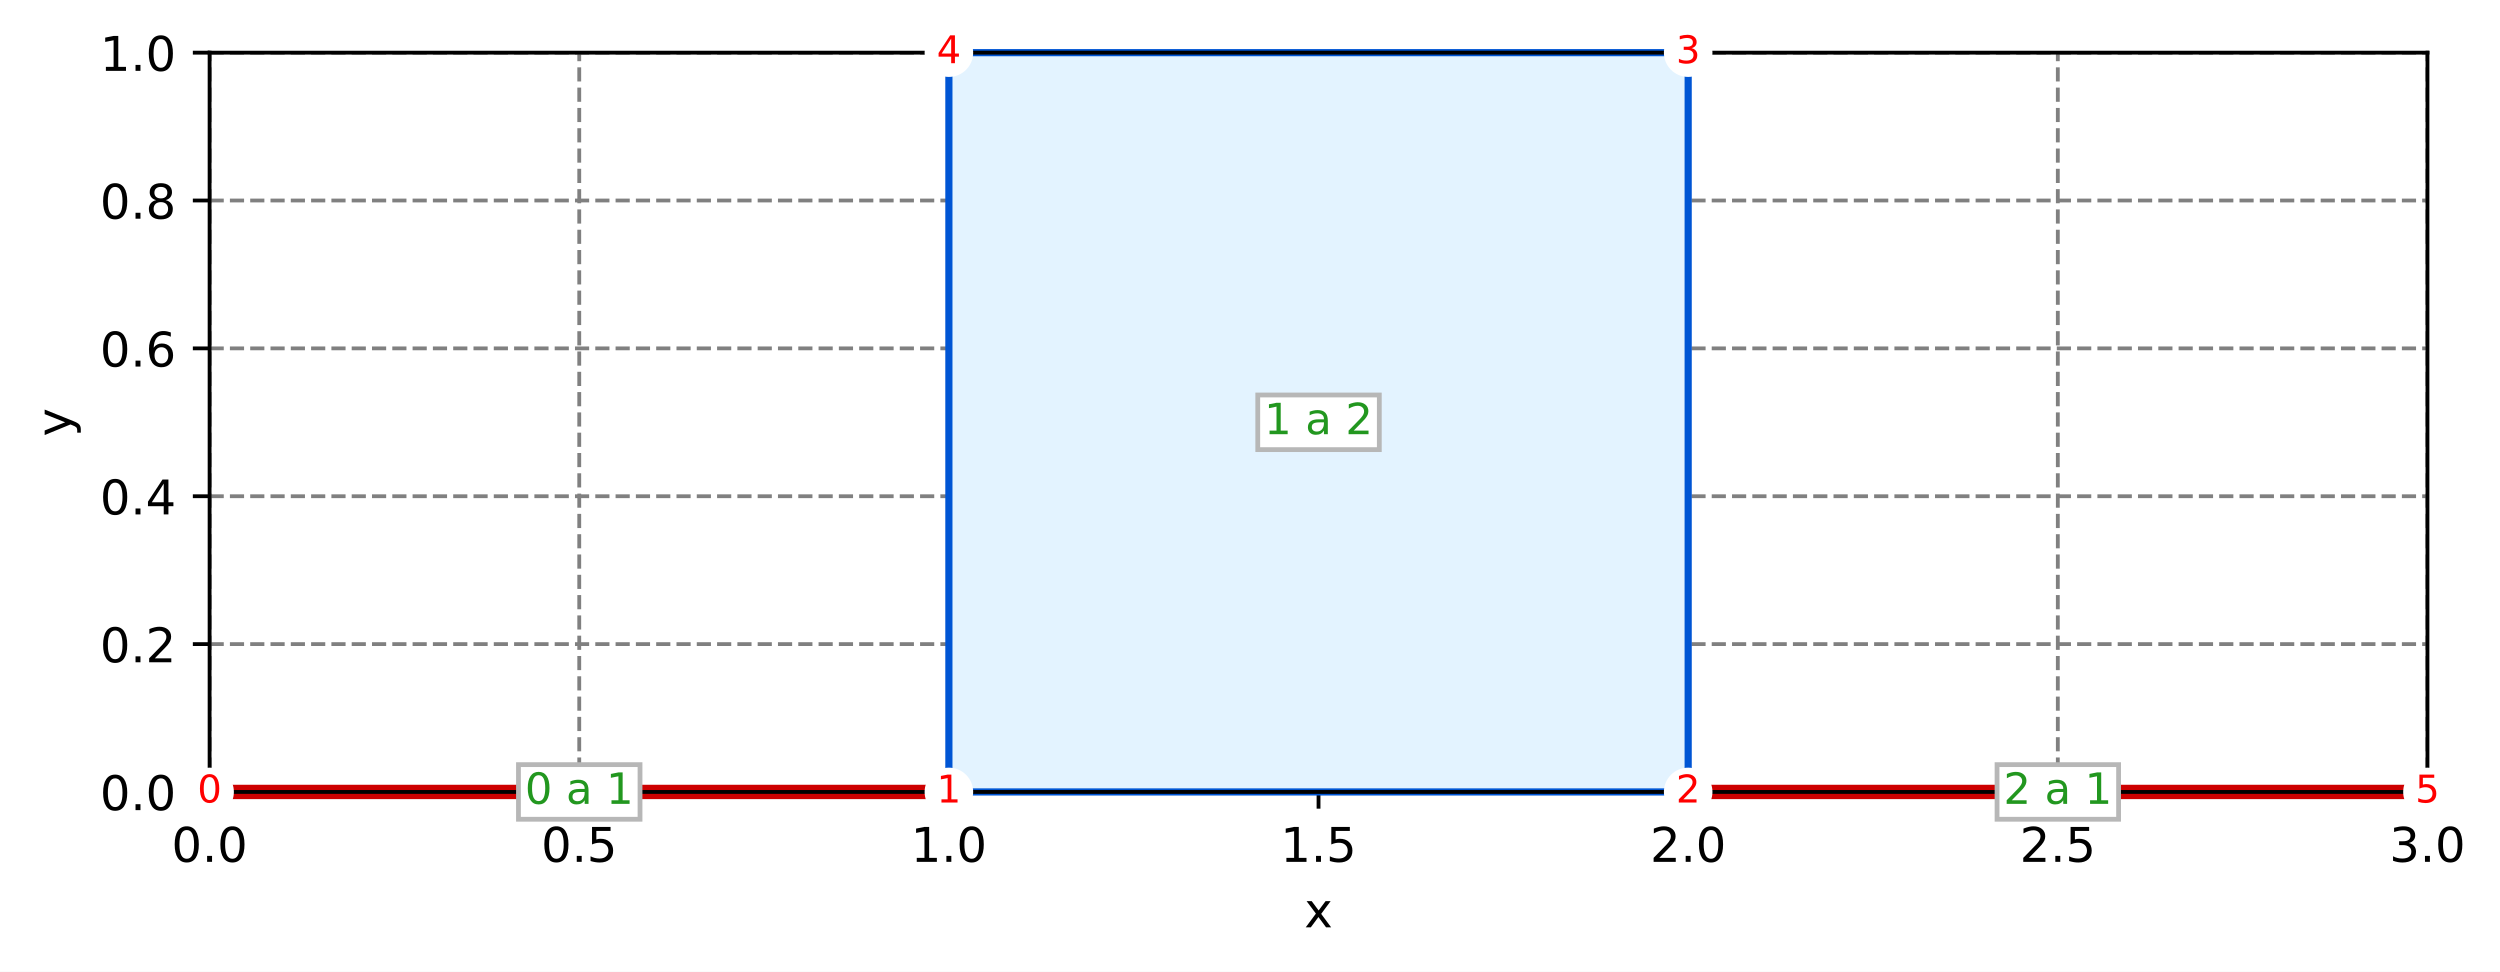
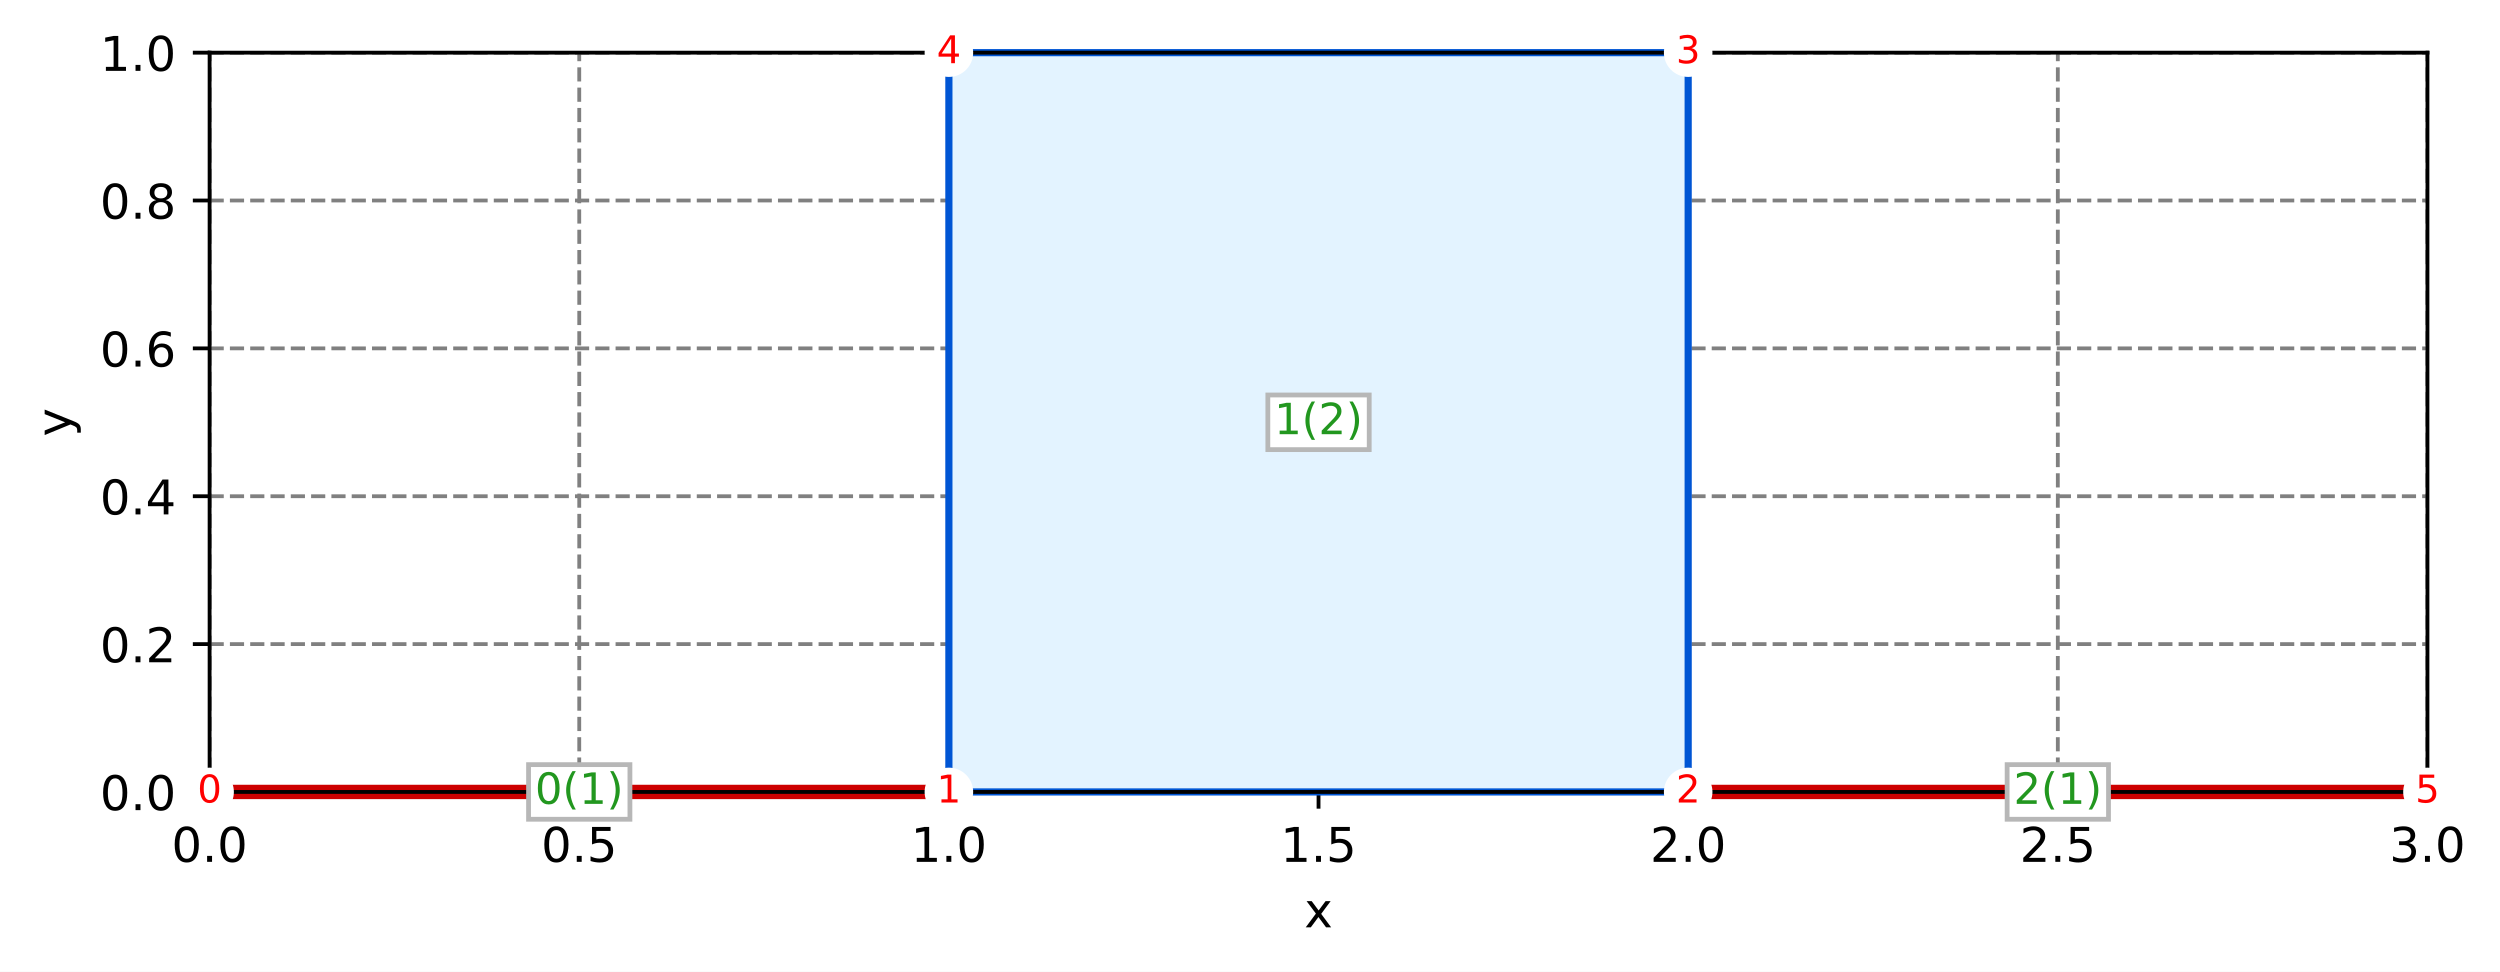
<svg xmlns="http://www.w3.org/2000/svg" xmlns:xlink="http://www.w3.org/1999/xlink" width="522.196pt" height="202.976pt" viewBox="0 0 522.196 202.976" version="1.1">
  <defs>
    <style type="text/css">*{stroke-linejoin: round; stroke-linecap: butt}</style>
  </defs>
  <g id="figure_1">
    <g id="patch_1">
      <path d="M 0 202.976  L 522.196 202.976  L 522.196 0  L 0 0  z " style="fill: #ffffff" />
    </g>
    <g id="axes_1">
      <g id="patch_2">
        <path d="M 43.781 165.42  L 507.044 165.42  L 507.044 10.999  L 43.781 10.999  z " style="fill: #ffffff" />
      </g>
      <g id="matplotlib.axis_1">
        <g id="xtick_1">
          <g id="line2d_1">
-             <path d="M 43.781 165.42  L 43.781 10.999  " clip-path="url(#p43cf370071)" style="fill: none; stroke-dasharray: 2.96,1.28; stroke-dashoffset: 0; stroke: #808080; stroke-width: 0.8" />
+             <path d="M 43.781 165.42  L 43.781 10.999  " clip-path="url(#p1c051e6058)" style="fill: none; stroke-dasharray: 2.96,1.28; stroke-dashoffset: 0; stroke: #808080; stroke-width: 0.8" />
          </g>
          <g id="line2d_2">
            <defs>
-               <path id="mc6563a7940" d="M 0 0  L 0 3.5  " style="stroke: #000000; stroke-width: 0.8" />
+               <path id="m9970c535f1" d="M 0 0  L 0 3.5  " style="stroke: #000000; stroke-width: 0.8" />
            </defs>
            <g>
-               <use xlink:href="#mc6563a7940" x="43.781" y="165.42" style="stroke: #000000; stroke-width: 0.8" />
+               <use xlink:href="#m9970c535f1" x="43.781" y="165.42" style="stroke: #000000; stroke-width: 0.8" />
            </g>
          </g>
          <g id="text_1">
            <g transform="translate(35.82969 180.0186)scale(0.1 -0.1)">
              <defs>
                <path id="DejaVuSans-30" d="M 2034 4250  Q 1547 4250 1301 3770  Q 1056 3291 1056 2328  Q 1056 1369 1301 889  Q 1547 409 2034 409  Q 2525 409 2770 889  Q 3016 1369 3016 2328  Q 3016 3291 2770 3770  Q 2525 4250 2034 4250  z M 2034 4750  Q 2819 4750 3233 4129  Q 3647 3509 3647 2328  Q 3647 1150 3233 529  Q 2819 -91 2034 -91  Q 1250 -91 836 529  Q 422 1150 422 2328  Q 422 3509 836 4129  Q 1250 4750 2034 4750  z " transform="scale(0.015625)" />
                <path id="DejaVuSans-2e" d="M 684 794  L 1344 794  L 1344 0  L 684 0  L 684 794  z " transform="scale(0.015625)" />
              </defs>
              <use xlink:href="#DejaVuSans-30" />
              <use xlink:href="#DejaVuSans-2e" x="63.623" />
              <use xlink:href="#DejaVuSans-30" x="95.41" />
            </g>
          </g>
        </g>
        <g id="xtick_2">
          <g id="line2d_3">
-             <path d="M 120.992 165.42  L 120.992 10.999  " clip-path="url(#p43cf370071)" style="fill: none; stroke-dasharray: 2.96,1.28; stroke-dashoffset: 0; stroke: #808080; stroke-width: 0.8" />
+             <path d="M 120.992 165.42  L 120.992 10.999  " clip-path="url(#p1c051e6058)" style="fill: none; stroke-dasharray: 2.96,1.28; stroke-dashoffset: 0; stroke: #808080; stroke-width: 0.8" />
          </g>
          <g id="line2d_4">
            <g>
-               <use xlink:href="#mc6563a7940" x="120.992" y="165.42" style="stroke: #000000; stroke-width: 0.8" />
+               <use xlink:href="#m9970c535f1" x="120.992" y="165.42" style="stroke: #000000; stroke-width: 0.8" />
            </g>
          </g>
          <g id="text_2">
            <g transform="translate(113.0401 180.0186)scale(0.1 -0.1)">
              <defs>
                <path id="DejaVuSans-35" d="M 691 4666  L 3169 4666  L 3169 4134  L 1269 4134  L 1269 2991  Q 1406 3038 1543 3061  Q 1681 3084 1819 3084  Q 2600 3084 3056 2656  Q 3513 2228 3513 1497  Q 3513 744 3044 326  Q 2575 -91 1722 -91  Q 1428 -91 1123 -41  Q 819 9 494 109  L 494 744  Q 775 591 1075 516  Q 1375 441 1709 441  Q 2250 441 2565 725  Q 2881 1009 2881 1497  Q 2881 1984 2565 2268  Q 2250 2553 1709 2553  Q 1456 2553 1204 2497  Q 953 2441 691 2322  L 691 4666  z " transform="scale(0.015625)" />
              </defs>
              <use xlink:href="#DejaVuSans-30" />
              <use xlink:href="#DejaVuSans-2e" x="63.623" />
              <use xlink:href="#DejaVuSans-35" x="95.41" />
            </g>
          </g>
        </g>
        <g id="xtick_3">
          <g id="line2d_5">
-             <path d="M 198.202 165.42  L 198.202 10.999  " clip-path="url(#p43cf370071)" style="fill: none; stroke-dasharray: 2.96,1.28; stroke-dashoffset: 0; stroke: #808080; stroke-width: 0.8" />
+             <path d="M 198.202 165.42  L 198.202 10.999  " clip-path="url(#p1c051e6058)" style="fill: none; stroke-dasharray: 2.96,1.28; stroke-dashoffset: 0; stroke: #808080; stroke-width: 0.8" />
          </g>
          <g id="line2d_6">
            <g>
-               <use xlink:href="#mc6563a7940" x="198.202" y="165.42" style="stroke: #000000; stroke-width: 0.8" />
+               <use xlink:href="#m9970c535f1" x="198.202" y="165.42" style="stroke: #000000; stroke-width: 0.8" />
            </g>
          </g>
          <g id="text_3">
            <g transform="translate(190.2506 180.0186)scale(0.1 -0.1)">
              <defs>
                <path id="DejaVuSans-31" d="M 794 531  L 1825 531  L 1825 4091  L 703 3866  L 703 4441  L 1819 4666  L 2450 4666  L 2450 531  L 3481 531  L 3481 0  L 794 0  L 794 531  z " transform="scale(0.015625)" />
              </defs>
              <use xlink:href="#DejaVuSans-31" />
              <use xlink:href="#DejaVuSans-2e" x="63.623" />
              <use xlink:href="#DejaVuSans-30" x="95.41" />
            </g>
          </g>
        </g>
        <g id="xtick_4">
          <g id="line2d_7">
-             <path d="M 275.413 165.42  L 275.413 10.999  " clip-path="url(#p43cf370071)" style="fill: none; stroke-dasharray: 2.96,1.28; stroke-dashoffset: 0; stroke: #808080; stroke-width: 0.8" />
+             <path d="M 275.413 165.42  L 275.413 10.999  " clip-path="url(#p1c051e6058)" style="fill: none; stroke-dasharray: 2.96,1.28; stroke-dashoffset: 0; stroke: #808080; stroke-width: 0.8" />
          </g>
          <g id="line2d_8">
            <g>
-               <use xlink:href="#mc6563a7940" x="275.413" y="165.42" style="stroke: #000000; stroke-width: 0.8" />
+               <use xlink:href="#m9970c535f1" x="275.413" y="165.42" style="stroke: #000000; stroke-width: 0.8" />
            </g>
          </g>
          <g id="text_4">
            <g transform="translate(267.4611 180.0186)scale(0.1 -0.1)">
              <use xlink:href="#DejaVuSans-31" />
              <use xlink:href="#DejaVuSans-2e" x="63.623" />
              <use xlink:href="#DejaVuSans-35" x="95.41" />
            </g>
          </g>
        </g>
        <g id="xtick_5">
          <g id="line2d_9">
-             <path d="M 352.623 165.42  L 352.623 10.999  " clip-path="url(#p43cf370071)" style="fill: none; stroke-dasharray: 2.96,1.28; stroke-dashoffset: 0; stroke: #808080; stroke-width: 0.8" />
+             <path d="M 352.623 165.42  L 352.623 10.999  " clip-path="url(#p1c051e6058)" style="fill: none; stroke-dasharray: 2.96,1.28; stroke-dashoffset: 0; stroke: #808080; stroke-width: 0.8" />
          </g>
          <g id="line2d_10">
            <g>
-               <use xlink:href="#mc6563a7940" x="352.623" y="165.42" style="stroke: #000000; stroke-width: 0.8" />
+               <use xlink:href="#m9970c535f1" x="352.623" y="165.42" style="stroke: #000000; stroke-width: 0.8" />
            </g>
          </g>
          <g id="text_5">
            <g transform="translate(344.6715 180.0186)scale(0.1 -0.1)">
              <defs>
                <path id="DejaVuSans-32" d="M 1228 531  L 3431 531  L 3431 0  L 469 0  L 469 531  Q 828 903 1448 1529  Q 2069 2156 2228 2338  Q 2531 2678 2651 2914  Q 2772 3150 2772 3378  Q 2772 3750 2511 3984  Q 2250 4219 1831 4219  Q 1534 4219 1204 4116  Q 875 4013 500 3803  L 500 4441  Q 881 4594 1212 4672  Q 1544 4750 1819 4750  Q 2544 4750 2975 4387  Q 3406 4025 3406 3419  Q 3406 3131 3298 2873  Q 3191 2616 2906 2266  Q 2828 2175 2409 1742  Q 1991 1309 1228 531  z " transform="scale(0.015625)" />
              </defs>
              <use xlink:href="#DejaVuSans-32" />
              <use xlink:href="#DejaVuSans-2e" x="63.623" />
              <use xlink:href="#DejaVuSans-30" x="95.41" />
            </g>
          </g>
        </g>
        <g id="xtick_6">
          <g id="line2d_11">
-             <path d="M 429.834 165.42  L 429.834 10.999  " clip-path="url(#p43cf370071)" style="fill: none; stroke-dasharray: 2.96,1.28; stroke-dashoffset: 0; stroke: #808080; stroke-width: 0.8" />
+             <path d="M 429.834 165.42  L 429.834 10.999  " clip-path="url(#p1c051e6058)" style="fill: none; stroke-dasharray: 2.96,1.28; stroke-dashoffset: 0; stroke: #808080; stroke-width: 0.8" />
          </g>
          <g id="line2d_12">
            <g>
-               <use xlink:href="#mc6563a7940" x="429.834" y="165.42" style="stroke: #000000; stroke-width: 0.8" />
+               <use xlink:href="#m9970c535f1" x="429.834" y="165.42" style="stroke: #000000; stroke-width: 0.8" />
            </g>
          </g>
          <g id="text_6">
            <g transform="translate(421.882 180.0186)scale(0.1 -0.1)">
              <use xlink:href="#DejaVuSans-32" />
              <use xlink:href="#DejaVuSans-2e" x="63.623" />
              <use xlink:href="#DejaVuSans-35" x="95.41" />
            </g>
          </g>
        </g>
        <g id="xtick_7">
          <g id="line2d_13">
-             <path d="M 507.044 165.42  L 507.044 10.999  " clip-path="url(#p43cf370071)" style="fill: none; stroke-dasharray: 2.96,1.28; stroke-dashoffset: 0; stroke: #808080; stroke-width: 0.8" />
+             <path d="M 507.044 165.42  L 507.044 10.999  " clip-path="url(#p1c051e6058)" style="fill: none; stroke-dasharray: 2.96,1.28; stroke-dashoffset: 0; stroke: #808080; stroke-width: 0.8" />
          </g>
          <g id="line2d_14">
            <g>
-               <use xlink:href="#mc6563a7940" x="507.044" y="165.42" style="stroke: #000000; stroke-width: 0.8" />
+               <use xlink:href="#m9970c535f1" x="507.044" y="165.42" style="stroke: #000000; stroke-width: 0.8" />
            </g>
          </g>
          <g id="text_7">
            <g transform="translate(499.0925 180.0186)scale(0.1 -0.1)">
              <defs>
                <path id="DejaVuSans-33" d="M 2597 2516  Q 3050 2419 3304 2112  Q 3559 1806 3559 1356  Q 3559 666 3084 287  Q 2609 -91 1734 -91  Q 1441 -91 1130 -33  Q 819 25 488 141  L 488 750  Q 750 597 1062 519  Q 1375 441 1716 441  Q 2309 441 2620 675  Q 2931 909 2931 1356  Q 2931 1769 2642 2001  Q 2353 2234 1838 2234  L 1294 2234  L 1294 2753  L 1863 2753  Q 2328 2753 2575 2939  Q 2822 3125 2822 3475  Q 2822 3834 2567 4026  Q 2313 4219 1838 4219  Q 1578 4219 1281 4162  Q 984 4106 628 3988  L 628 4550  Q 988 4650 1302 4700  Q 1616 4750 1894 4750  Q 2613 4750 3031 4423  Q 3450 4097 3450 3541  Q 3450 3153 3228 2886  Q 3006 2619 2597 2516  z " transform="scale(0.015625)" />
              </defs>
              <use xlink:href="#DejaVuSans-33" />
              <use xlink:href="#DejaVuSans-2e" x="63.623" />
              <use xlink:href="#DejaVuSans-30" x="95.41" />
            </g>
          </g>
        </g>
        <g id="text_8">
          <g transform="translate(272.4533 193.6967)scale(0.1 -0.1)">
            <defs>
              <path id="DejaVuSans-78" d="M 3513 3500  L 2247 1797  L 3578 0  L 2900 0  L 1881 1375  L 863 0  L 184 0  L 1544 1831  L 300 3500  L 978 3500  L 1906 2253  L 2834 3500  L 3513 3500  z " transform="scale(0.015625)" />
            </defs>
            <use xlink:href="#DejaVuSans-78" />
          </g>
        </g>
      </g>
      <g id="matplotlib.axis_2">
        <g id="ytick_1">
          <g id="line2d_15">
-             <path d="M 43.781 165.42  L 507.044 165.42  " clip-path="url(#p43cf370071)" style="fill: none; stroke-dasharray: 2.96,1.28; stroke-dashoffset: 0; stroke: #808080; stroke-width: 0.8" />
+             <path d="M 43.781 165.42  L 507.044 165.42  " clip-path="url(#p1c051e6058)" style="fill: none; stroke-dasharray: 2.96,1.28; stroke-dashoffset: 0; stroke: #808080; stroke-width: 0.8" />
          </g>
          <g id="line2d_16">
            <defs>
-               <path id="m3df2a90cce" d="M 0 0  L -3.5 0  " style="stroke: #000000; stroke-width: 0.8" />
+               <path id="m9ebaad7125" d="M 0 0  L -3.5 0  " style="stroke: #000000; stroke-width: 0.8" />
            </defs>
            <g>
-               <use xlink:href="#m3df2a90cce" x="43.781" y="165.42" style="stroke: #000000; stroke-width: 0.8" />
+               <use xlink:href="#m9ebaad7125" x="43.781" y="165.42" style="stroke: #000000; stroke-width: 0.8" />
            </g>
          </g>
          <g id="text_9">
            <g transform="translate(20.87813 169.2194)scale(0.1 -0.1)">
              <use xlink:href="#DejaVuSans-30" />
              <use xlink:href="#DejaVuSans-2e" x="63.623" />
              <use xlink:href="#DejaVuSans-30" x="95.41" />
            </g>
          </g>
        </g>
        <g id="ytick_2">
          <g id="line2d_17">
-             <path d="M 43.781 134.536  L 507.044 134.536  " clip-path="url(#p43cf370071)" style="fill: none; stroke-dasharray: 2.96,1.28; stroke-dashoffset: 0; stroke: #808080; stroke-width: 0.8" />
+             <path d="M 43.781 134.536  L 507.044 134.536  " clip-path="url(#p1c051e6058)" style="fill: none; stroke-dasharray: 2.96,1.28; stroke-dashoffset: 0; stroke: #808080; stroke-width: 0.8" />
          </g>
          <g id="line2d_18">
            <g>
-               <use xlink:href="#m3df2a90cce" x="43.781" y="134.536" style="stroke: #000000; stroke-width: 0.8" />
+               <use xlink:href="#m9ebaad7125" x="43.781" y="134.536" style="stroke: #000000; stroke-width: 0.8" />
            </g>
          </g>
          <g id="text_10">
            <g transform="translate(20.87813 138.3352)scale(0.1 -0.1)">
              <use xlink:href="#DejaVuSans-30" />
              <use xlink:href="#DejaVuSans-2e" x="63.623" />
              <use xlink:href="#DejaVuSans-32" x="95.41" />
            </g>
          </g>
        </g>
        <g id="ytick_3">
          <g id="line2d_19">
-             <path d="M 43.781 103.652  L 507.044 103.652  " clip-path="url(#p43cf370071)" style="fill: none; stroke-dasharray: 2.96,1.28; stroke-dashoffset: 0; stroke: #808080; stroke-width: 0.8" />
+             <path d="M 43.781 103.652  L 507.044 103.652  " clip-path="url(#p1c051e6058)" style="fill: none; stroke-dasharray: 2.96,1.28; stroke-dashoffset: 0; stroke: #808080; stroke-width: 0.8" />
          </g>
          <g id="line2d_20">
            <g>
-               <use xlink:href="#m3df2a90cce" x="43.781" y="103.652" style="stroke: #000000; stroke-width: 0.8" />
+               <use xlink:href="#m9ebaad7125" x="43.781" y="103.652" style="stroke: #000000; stroke-width: 0.8" />
            </g>
          </g>
          <g id="text_11">
            <g transform="translate(20.87813 107.451)scale(0.1 -0.1)">
              <defs>
                <path id="DejaVuSans-34" d="M 2419 4116  L 825 1625  L 2419 1625  L 2419 4116  z M 2253 4666  L 3047 4666  L 3047 1625  L 3713 1625  L 3713 1100  L 3047 1100  L 3047 0  L 2419 0  L 2419 1100  L 313 1100  L 313 1709  L 2253 4666  z " transform="scale(0.015625)" />
              </defs>
              <use xlink:href="#DejaVuSans-30" />
              <use xlink:href="#DejaVuSans-2e" x="63.623" />
              <use xlink:href="#DejaVuSans-34" x="95.41" />
            </g>
          </g>
        </g>
        <g id="ytick_4">
          <g id="line2d_21">
-             <path d="M 43.781 72.768  L 507.044 72.768  " clip-path="url(#p43cf370071)" style="fill: none; stroke-dasharray: 2.96,1.28; stroke-dashoffset: 0; stroke: #808080; stroke-width: 0.8" />
+             <path d="M 43.781 72.768  L 507.044 72.768  " clip-path="url(#p1c051e6058)" style="fill: none; stroke-dasharray: 2.96,1.28; stroke-dashoffset: 0; stroke: #808080; stroke-width: 0.8" />
          </g>
          <g id="line2d_22">
            <g>
-               <use xlink:href="#m3df2a90cce" x="43.781" y="72.768" style="stroke: #000000; stroke-width: 0.8" />
+               <use xlink:href="#m9ebaad7125" x="43.781" y="72.768" style="stroke: #000000; stroke-width: 0.8" />
            </g>
          </g>
          <g id="text_12">
            <g transform="translate(20.87813 76.56681)scale(0.1 -0.1)">
              <defs>
                <path id="DejaVuSans-36" d="M 2113 2584  Q 1688 2584 1439 2293  Q 1191 2003 1191 1497  Q 1191 994 1439 701  Q 1688 409 2113 409  Q 2538 409 2786 701  Q 3034 994 3034 1497  Q 3034 2003 2786 2293  Q 2538 2584 2113 2584  z M 3366 4563  L 3366 3988  Q 3128 4100 2886 4159  Q 2644 4219 2406 4219  Q 1781 4219 1451 3797  Q 1122 3375 1075 2522  Q 1259 2794 1537 2939  Q 1816 3084 2150 3084  Q 2853 3084 3261 2657  Q 3669 2231 3669 1497  Q 3669 778 3244 343  Q 2819 -91 2113 -91  Q 1303 -91 875 529  Q 447 1150 447 2328  Q 447 3434 972 4092  Q 1497 4750 2381 4750  Q 2619 4750 2861 4703  Q 3103 4656 3366 4563  z " transform="scale(0.015625)" />
              </defs>
              <use xlink:href="#DejaVuSans-30" />
              <use xlink:href="#DejaVuSans-2e" x="63.623" />
              <use xlink:href="#DejaVuSans-36" x="95.41" />
            </g>
          </g>
        </g>
        <g id="ytick_5">
          <g id="line2d_23">
-             <path d="M 43.781 41.883  L 507.044 41.883  " clip-path="url(#p43cf370071)" style="fill: none; stroke-dasharray: 2.96,1.28; stroke-dashoffset: 0; stroke: #808080; stroke-width: 0.8" />
+             <path d="M 43.781 41.883  L 507.044 41.883  " clip-path="url(#p1c051e6058)" style="fill: none; stroke-dasharray: 2.96,1.28; stroke-dashoffset: 0; stroke: #808080; stroke-width: 0.8" />
          </g>
          <g id="line2d_24">
            <g>
-               <use xlink:href="#m3df2a90cce" x="43.781" y="41.883" style="stroke: #000000; stroke-width: 0.8" />
+               <use xlink:href="#m9ebaad7125" x="43.781" y="41.883" style="stroke: #000000; stroke-width: 0.8" />
            </g>
          </g>
          <g id="text_13">
            <g transform="translate(20.87813 45.68262)scale(0.1 -0.1)">
              <defs>
                <path id="DejaVuSans-38" d="M 2034 2216  Q 1584 2216 1326 1975  Q 1069 1734 1069 1313  Q 1069 891 1326 650  Q 1584 409 2034 409  Q 2484 409 2743 651  Q 3003 894 3003 1313  Q 3003 1734 2745 1975  Q 2488 2216 2034 2216  z M 1403 2484  Q 997 2584 770 2862  Q 544 3141 544 3541  Q 544 4100 942 4425  Q 1341 4750 2034 4750  Q 2731 4750 3128 4425  Q 3525 4100 3525 3541  Q 3525 3141 3298 2862  Q 3072 2584 2669 2484  Q 3125 2378 3379 2068  Q 3634 1759 3634 1313  Q 3634 634 3220 271  Q 2806 -91 2034 -91  Q 1263 -91 848 271  Q 434 634 434 1313  Q 434 1759 690 2068  Q 947 2378 1403 2484  z M 1172 3481  Q 1172 3119 1398 2916  Q 1625 2713 2034 2713  Q 2441 2713 2670 2916  Q 2900 3119 2900 3481  Q 2900 3844 2670 4047  Q 2441 4250 2034 4250  Q 1625 4250 1398 4047  Q 1172 3844 1172 3481  z " transform="scale(0.015625)" />
              </defs>
              <use xlink:href="#DejaVuSans-30" />
              <use xlink:href="#DejaVuSans-2e" x="63.623" />
              <use xlink:href="#DejaVuSans-38" x="95.41" />
            </g>
          </g>
        </g>
        <g id="ytick_6">
          <g id="line2d_25">
-             <path d="M 43.781 10.999  L 507.044 10.999  " clip-path="url(#p43cf370071)" style="fill: none; stroke-dasharray: 2.96,1.28; stroke-dashoffset: 0; stroke: #808080; stroke-width: 0.8" />
+             <path d="M 43.781 10.999  L 507.044 10.999  " clip-path="url(#p1c051e6058)" style="fill: none; stroke-dasharray: 2.96,1.28; stroke-dashoffset: 0; stroke: #808080; stroke-width: 0.8" />
          </g>
          <g id="line2d_26">
            <g>
-               <use xlink:href="#m3df2a90cce" x="43.781" y="10.999" style="stroke: #000000; stroke-width: 0.8" />
+               <use xlink:href="#m9ebaad7125" x="43.781" y="10.999" style="stroke: #000000; stroke-width: 0.8" />
            </g>
          </g>
          <g id="text_14">
            <g transform="translate(20.87813 14.79844)scale(0.1 -0.1)">
              <use xlink:href="#DejaVuSans-31" />
              <use xlink:href="#DejaVuSans-2e" x="63.623" />
              <use xlink:href="#DejaVuSans-30" x="95.41" />
            </g>
          </g>
        </g>
        <g id="text_15">
          <g transform="translate(14.79844 91.16906)rotate(-90)scale(0.1 -0.1)">
            <defs>
              <path id="DejaVuSans-79" d="M 2059 -325  Q 1816 -950 1584 -1140  Q 1353 -1331 966 -1331  L 506 -1331  L 506 -850  L 844 -850  Q 1081 -850 1212 -737  Q 1344 -625 1503 -206  L 1606 56  L 191 3500  L 800 3500  L 1894 763  L 2988 3500  L 3597 3500  L 2059 -325  z " transform="scale(0.015625)" />
            </defs>
            <use xlink:href="#DejaVuSans-79" />
          </g>
        </g>
      </g>
      <g id="patch_3">
        <path d="M 198.202 165.42  L 352.623 165.42  L 352.623 10.999  L 198.202 10.999  L 198.202 165.42  " style="fill: #e3f3ff; stroke: #0055d4; stroke-width: 1.5; stroke-linejoin: miter" />
      </g>
      <g id="patch_4">
        <path d="M 43.781 165.42  L 198.202 165.42  " style="fill: none; stroke: #cd0000; stroke-width: 3; stroke-linejoin: miter" />
      </g>
      <g id="patch_5">
        <path d="M 352.623 165.42  L 507.044 165.42  " style="fill: none; stroke: #cd0000; stroke-width: 3; stroke-linejoin: miter" />
      </g>
      <g id="patch_6">
        <path d="M 43.781 165.42  L 43.781 10.999  " style="fill: none; stroke: #000000; stroke-width: 0.8; stroke-linejoin: miter; stroke-linecap: square" />
      </g>
      <g id="patch_7">
        <path d="M 507.044 165.42  L 507.044 10.999  " style="fill: none; stroke: #000000; stroke-width: 0.8; stroke-linejoin: miter; stroke-linecap: square" />
      </g>
      <g id="patch_8">
        <path d="M 43.781 165.42  L 507.044 165.42  " style="fill: none; stroke: #000000; stroke-width: 0.8; stroke-linejoin: miter; stroke-linecap: square" />
      </g>
      <g id="patch_9">
        <path d="M 43.781 10.999  L 507.044 10.999  " style="fill: none; stroke: #000000; stroke-width: 0.8; stroke-linejoin: miter; stroke-linecap: square" />
      </g>
      <g id="text_16">
        <g id="patch_10">
-           <path d="M 108.297 171.125  L 133.686 171.125  L 133.686 159.715  L 108.297 159.715  z " style="fill: #ffffff; stroke: #b7b7b7; stroke-linejoin: miter" />
-         </g>
-         <g style="fill: #22971f" transform="translate(109.6475 167.9036)scale(0.09 -0.09)">
+           <path d="M 110.404 171.125  L 131.579 171.125  L 131.579 159.715  L 110.404 159.715  z " style="fill: #ffffff; stroke: #b7b7b7; stroke-linejoin: miter" />
+         </g>
+         <g style="fill: #22971f" transform="translate(111.7541 167.9036)scale(0.09 -0.09)">
          <defs>
-             <path id="DejaVuSans-20" transform="scale(0.015625)" />
-             <path id="DejaVuSans-61" d="M 2194 1759  Q 1497 1759 1228 1600  Q 959 1441 959 1056  Q 959 750 1161 570  Q 1363 391 1709 391  Q 2188 391 2477 730  Q 2766 1069 2766 1631  L 2766 1759  L 2194 1759  z M 3341 1997  L 3341 0  L 2766 0  L 2766 531  Q 2569 213 2275 61  Q 1981 -91 1556 -91  Q 1019 -91 701 211  Q 384 513 384 1019  Q 384 1609 779 1909  Q 1175 2209 1959 2209  L 2766 2209  L 2766 2266  Q 2766 2663 2505 2880  Q 2244 3097 1772 3097  Q 1472 3097 1187 3025  Q 903 2953 641 2809  L 641 3341  Q 956 3463 1253 3523  Q 1550 3584 1831 3584  Q 2591 3584 2966 3190  Q 3341 2797 3341 1997  z " transform="scale(0.015625)" />
+             <path id="DejaVuSans-28" d="M 1984 4856  Q 1566 4138 1362 3434  Q 1159 2731 1159 2009  Q 1159 1288 1364 580  Q 1569 -128 1984 -844  L 1484 -844  Q 1016 -109 783 600  Q 550 1309 550 2009  Q 550 2706 781 3412  Q 1013 4119 1484 4856  L 1984 4856  z " transform="scale(0.015625)" />
+             <path id="DejaVuSans-29" d="M 513 4856  L 1013 4856  Q 1481 4119 1714 3412  Q 1947 2706 1947 2009  Q 1947 1309 1714 600  Q 1481 -109 1013 -844  L 513 -844  Q 928 -128 1133 580  Q 1338 1288 1338 2009  Q 1338 2731 1133 3434  Q 928 4138 513 4856  z " transform="scale(0.015625)" />
          </defs>
          <use xlink:href="#DejaVuSans-30" />
-           <use xlink:href="#DejaVuSans-20" x="63.623" />
-           <use xlink:href="#DejaVuSans-61" x="95.41" />
-           <use xlink:href="#DejaVuSans-20" x="156.689" />
-           <use xlink:href="#DejaVuSans-31" x="188.477" />
+           <use xlink:href="#DejaVuSans-28" x="63.623" />
+           <use xlink:href="#DejaVuSans-31" x="102.637" />
+           <use xlink:href="#DejaVuSans-29" x="166.26" />
        </g>
      </g>
      <g id="text_17">
        <g id="patch_11">
-           <path d="M 262.718 93.915  L 288.107 93.915  L 288.107 82.505  L 262.718 82.505  z " style="fill: #ffffff; stroke: #b7b7b7; stroke-linejoin: miter" />
-         </g>
-         <g style="fill: #22971f" transform="translate(264.0684 90.69312)scale(0.09 -0.09)">
+           <path d="M 264.825 93.915  L 286 93.915  L 286 82.505  L 264.825 82.505  z " style="fill: #ffffff; stroke: #b7b7b7; stroke-linejoin: miter" />
+         </g>
+         <g style="fill: #22971f" transform="translate(266.175 90.69312)scale(0.09 -0.09)">
          <use xlink:href="#DejaVuSans-31" />
-           <use xlink:href="#DejaVuSans-20" x="63.623" />
-           <use xlink:href="#DejaVuSans-61" x="95.41" />
-           <use xlink:href="#DejaVuSans-20" x="156.689" />
-           <use xlink:href="#DejaVuSans-32" x="188.477" />
+           <use xlink:href="#DejaVuSans-28" x="63.623" />
+           <use xlink:href="#DejaVuSans-32" x="102.637" />
+           <use xlink:href="#DejaVuSans-29" x="166.26" />
        </g>
      </g>
      <g id="text_18">
        <g id="patch_12">
-           <path d="M 417.139 171.125  L 442.528 171.125  L 442.528 159.715  L 417.139 159.715  z " style="fill: #ffffff; stroke: #b7b7b7; stroke-linejoin: miter" />
-         </g>
-         <g style="fill: #22971f" transform="translate(418.4893 167.9036)scale(0.09 -0.09)">
+           <path d="M 419.246 171.125  L 440.421 171.125  L 440.421 159.715  L 419.246 159.715  z " style="fill: #ffffff; stroke: #b7b7b7; stroke-linejoin: miter" />
+         </g>
+         <g style="fill: #22971f" transform="translate(420.5959 167.9036)scale(0.09 -0.09)">
          <use xlink:href="#DejaVuSans-32" />
-           <use xlink:href="#DejaVuSans-20" x="63.623" />
-           <use xlink:href="#DejaVuSans-61" x="95.41" />
-           <use xlink:href="#DejaVuSans-20" x="156.689" />
-           <use xlink:href="#DejaVuSans-31" x="188.477" />
+           <use xlink:href="#DejaVuSans-28" x="63.623" />
+           <use xlink:href="#DejaVuSans-31" x="102.637" />
+           <use xlink:href="#DejaVuSans-29" x="166.26" />
        </g>
      </g>
      <g id="text_19">
        <g id="patch_13">
          <path d="M 43.781 170.491  C 45.126 170.491 46.416 169.957 47.367 169.006  C 48.318 168.055 48.852 166.765 48.852 165.42  C 48.852 164.075 48.318 162.785 47.367 161.834  C 46.416 160.883 45.126 160.349 43.781 160.349  C 42.436 160.349 41.146 160.883 40.195 161.834  C 39.244 162.785 38.71 164.075 38.71 165.42  C 38.71 166.765 39.244 168.055 40.195 169.006  C 41.146 169.957 42.436 170.491 43.781 170.491  z " style="fill: #ffffff" />
        </g>
        <g style="fill: #ff0000" transform="translate(41.23625 167.6276)scale(0.08 -0.08)">
          <use xlink:href="#DejaVuSans-30" />
        </g>
      </g>
      <g id="text_20">
        <g id="patch_14">
          <path d="M 198.202 170.491  C 199.547 170.491 200.837 169.957 201.788 169.006  C 202.739 168.055 203.273 166.765 203.273 165.42  C 203.273 164.075 202.739 162.785 201.788 161.834  C 200.837 160.883 199.547 160.349 198.202 160.349  C 196.857 160.349 195.567 160.883 194.616 161.834  C 193.665 162.785 193.131 164.075 193.131 165.42  C 193.131 166.765 193.665 168.055 194.616 169.006  C 195.567 169.957 196.857 170.491 198.202 170.491  z " style="fill: #ffffff" />
        </g>
        <g style="fill: #ff0000" transform="translate(195.6572 167.6276)scale(0.08 -0.08)">
          <use xlink:href="#DejaVuSans-31" />
        </g>
      </g>
      <g id="text_21">
        <g id="patch_15">
          <path d="M 352.623 170.491  C 353.968 170.491 355.258 169.957 356.209 169.006  C 357.16 168.055 357.694 166.765 357.694 165.42  C 357.694 164.075 357.16 162.785 356.209 161.834  C 355.258 160.883 353.968 160.349 352.623 160.349  C 351.278 160.349 349.988 160.883 349.037 161.834  C 348.086 162.785 347.552 164.075 347.552 165.42  C 347.552 166.765 348.086 168.055 349.037 169.006  C 349.988 169.957 351.278 170.491 352.623 170.491  z " style="fill: #ffffff" />
        </g>
        <g style="fill: #ff0000" transform="translate(350.0781 167.6276)scale(0.08 -0.08)">
          <use xlink:href="#DejaVuSans-32" />
        </g>
      </g>
      <g id="text_22">
        <g id="patch_16">
          <path d="M 352.623 16.07  C 353.968 16.07 355.258 15.536 356.209 14.585  C 357.16 13.634 357.694 12.344 357.694 10.999  C 357.694 9.654 357.16 8.364 356.209 7.413  C 355.258 6.462 353.968 5.928 352.623 5.928  C 351.278 5.928 349.988 6.462 349.037 7.413  C 348.086 8.364 347.552 9.654 347.552 10.999  C 347.552 12.344 348.086 13.634 349.037 14.585  C 349.988 15.536 351.278 16.07 352.623 16.07  z " style="fill: #ffffff" />
        </g>
        <g style="fill: #ff0000" transform="translate(350.0781 13.20672)scale(0.08 -0.08)">
          <use xlink:href="#DejaVuSans-33" />
        </g>
      </g>
      <g id="text_23">
        <g id="patch_17">
          <path d="M 198.202 16.07  C 199.547 16.07 200.837 15.536 201.788 14.585  C 202.739 13.634 203.273 12.344 203.273 10.999  C 203.273 9.654 202.739 8.364 201.788 7.413  C 200.837 6.462 199.547 5.928 198.202 5.928  C 196.857 5.928 195.567 6.462 194.616 7.413  C 193.665 8.364 193.131 9.654 193.131 10.999  C 193.131 12.344 193.665 13.634 194.616 14.585  C 195.567 15.536 196.857 16.07 198.202 16.07  z " style="fill: #ffffff" />
        </g>
        <g style="fill: #ff0000" transform="translate(195.6572 13.20672)scale(0.08 -0.08)">
          <use xlink:href="#DejaVuSans-34" />
        </g>
      </g>
      <g id="text_24">
        <g id="patch_18">
          <path d="M 507.044 170.491  C 508.389 170.491 509.679 169.957 510.63 169.006  C 511.581 168.055 512.115 166.765 512.115 165.42  C 512.115 164.075 511.581 162.785 510.63 161.834  C 509.679 160.883 508.389 160.349 507.044 160.349  C 505.699 160.349 504.409 160.883 503.458 161.834  C 502.507 162.785 501.973 164.075 501.973 165.42  C 501.973 166.765 502.507 168.055 503.458 169.006  C 504.409 169.957 505.699 170.491 507.044 170.491  z " style="fill: #ffffff" />
        </g>
        <g style="fill: #ff0000" transform="translate(504.499 167.6276)scale(0.08 -0.08)">
          <use xlink:href="#DejaVuSans-35" />
        </g>
      </g>
    </g>
  </g>
  <defs>
-     <clipPath id="p43cf370071">
+     <clipPath id="p1c051e6058">
      <rect x="43.781" y="10.999" width="463.263" height="154.421" />
    </clipPath>
  </defs>
</svg>
